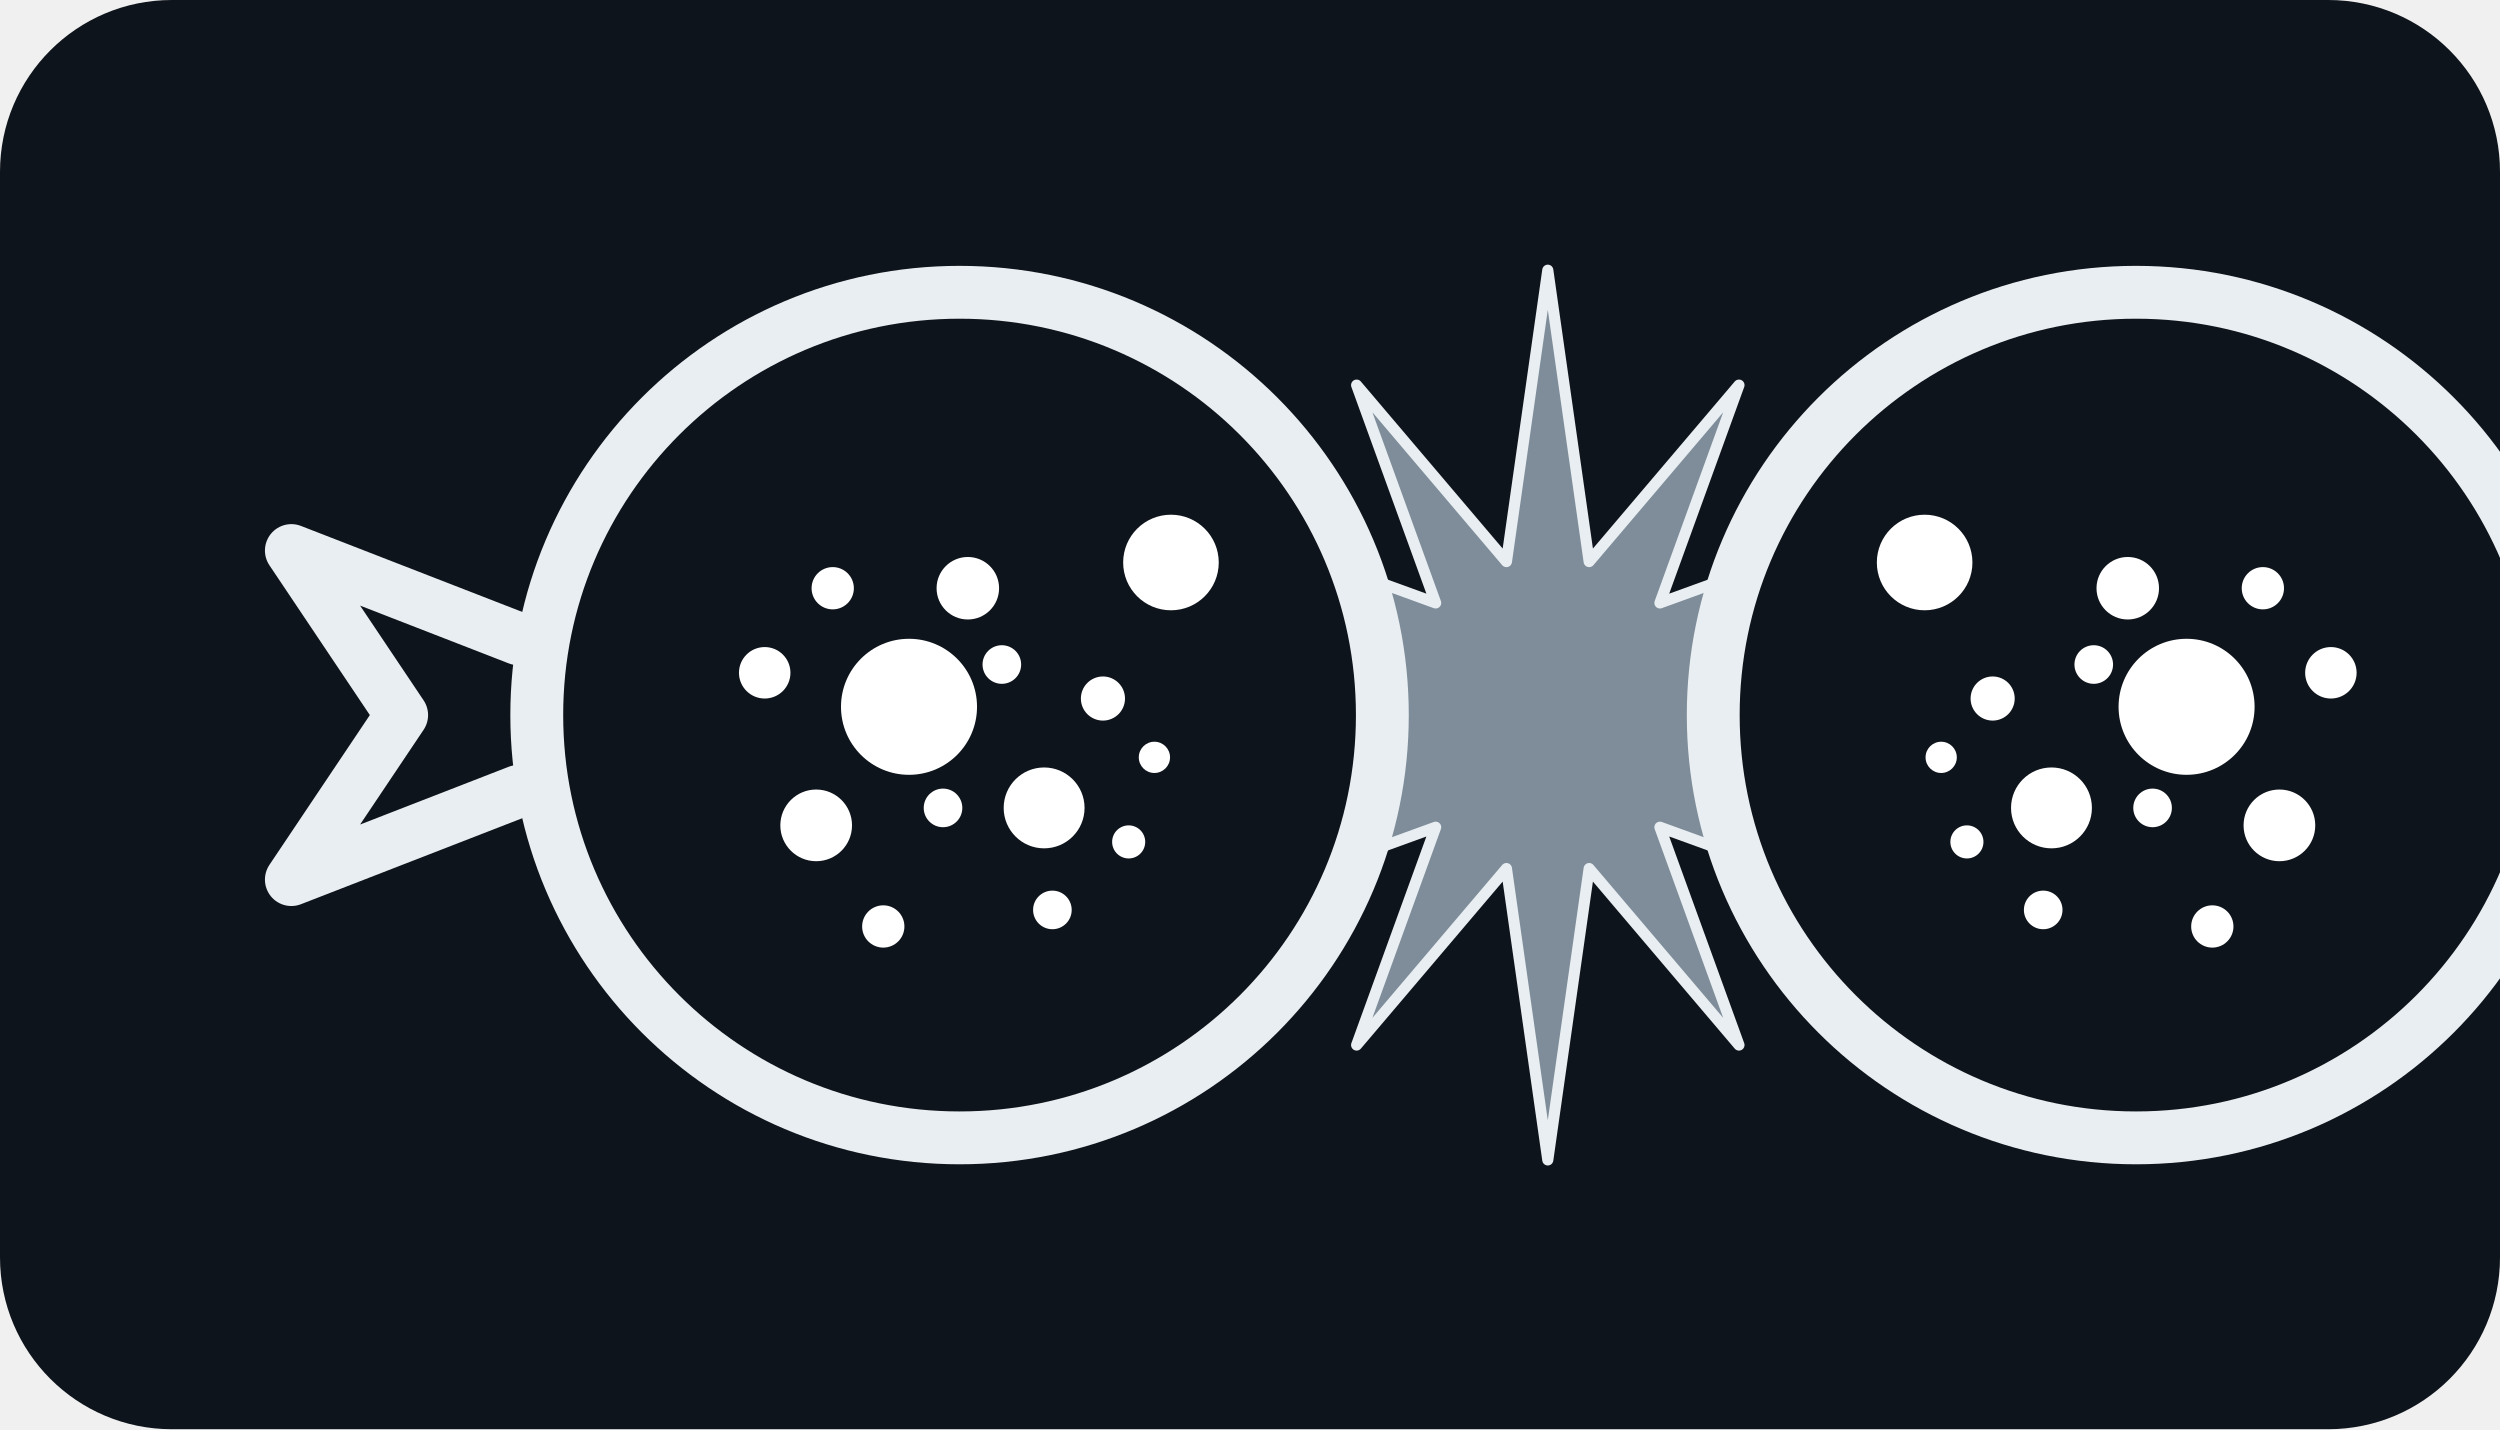
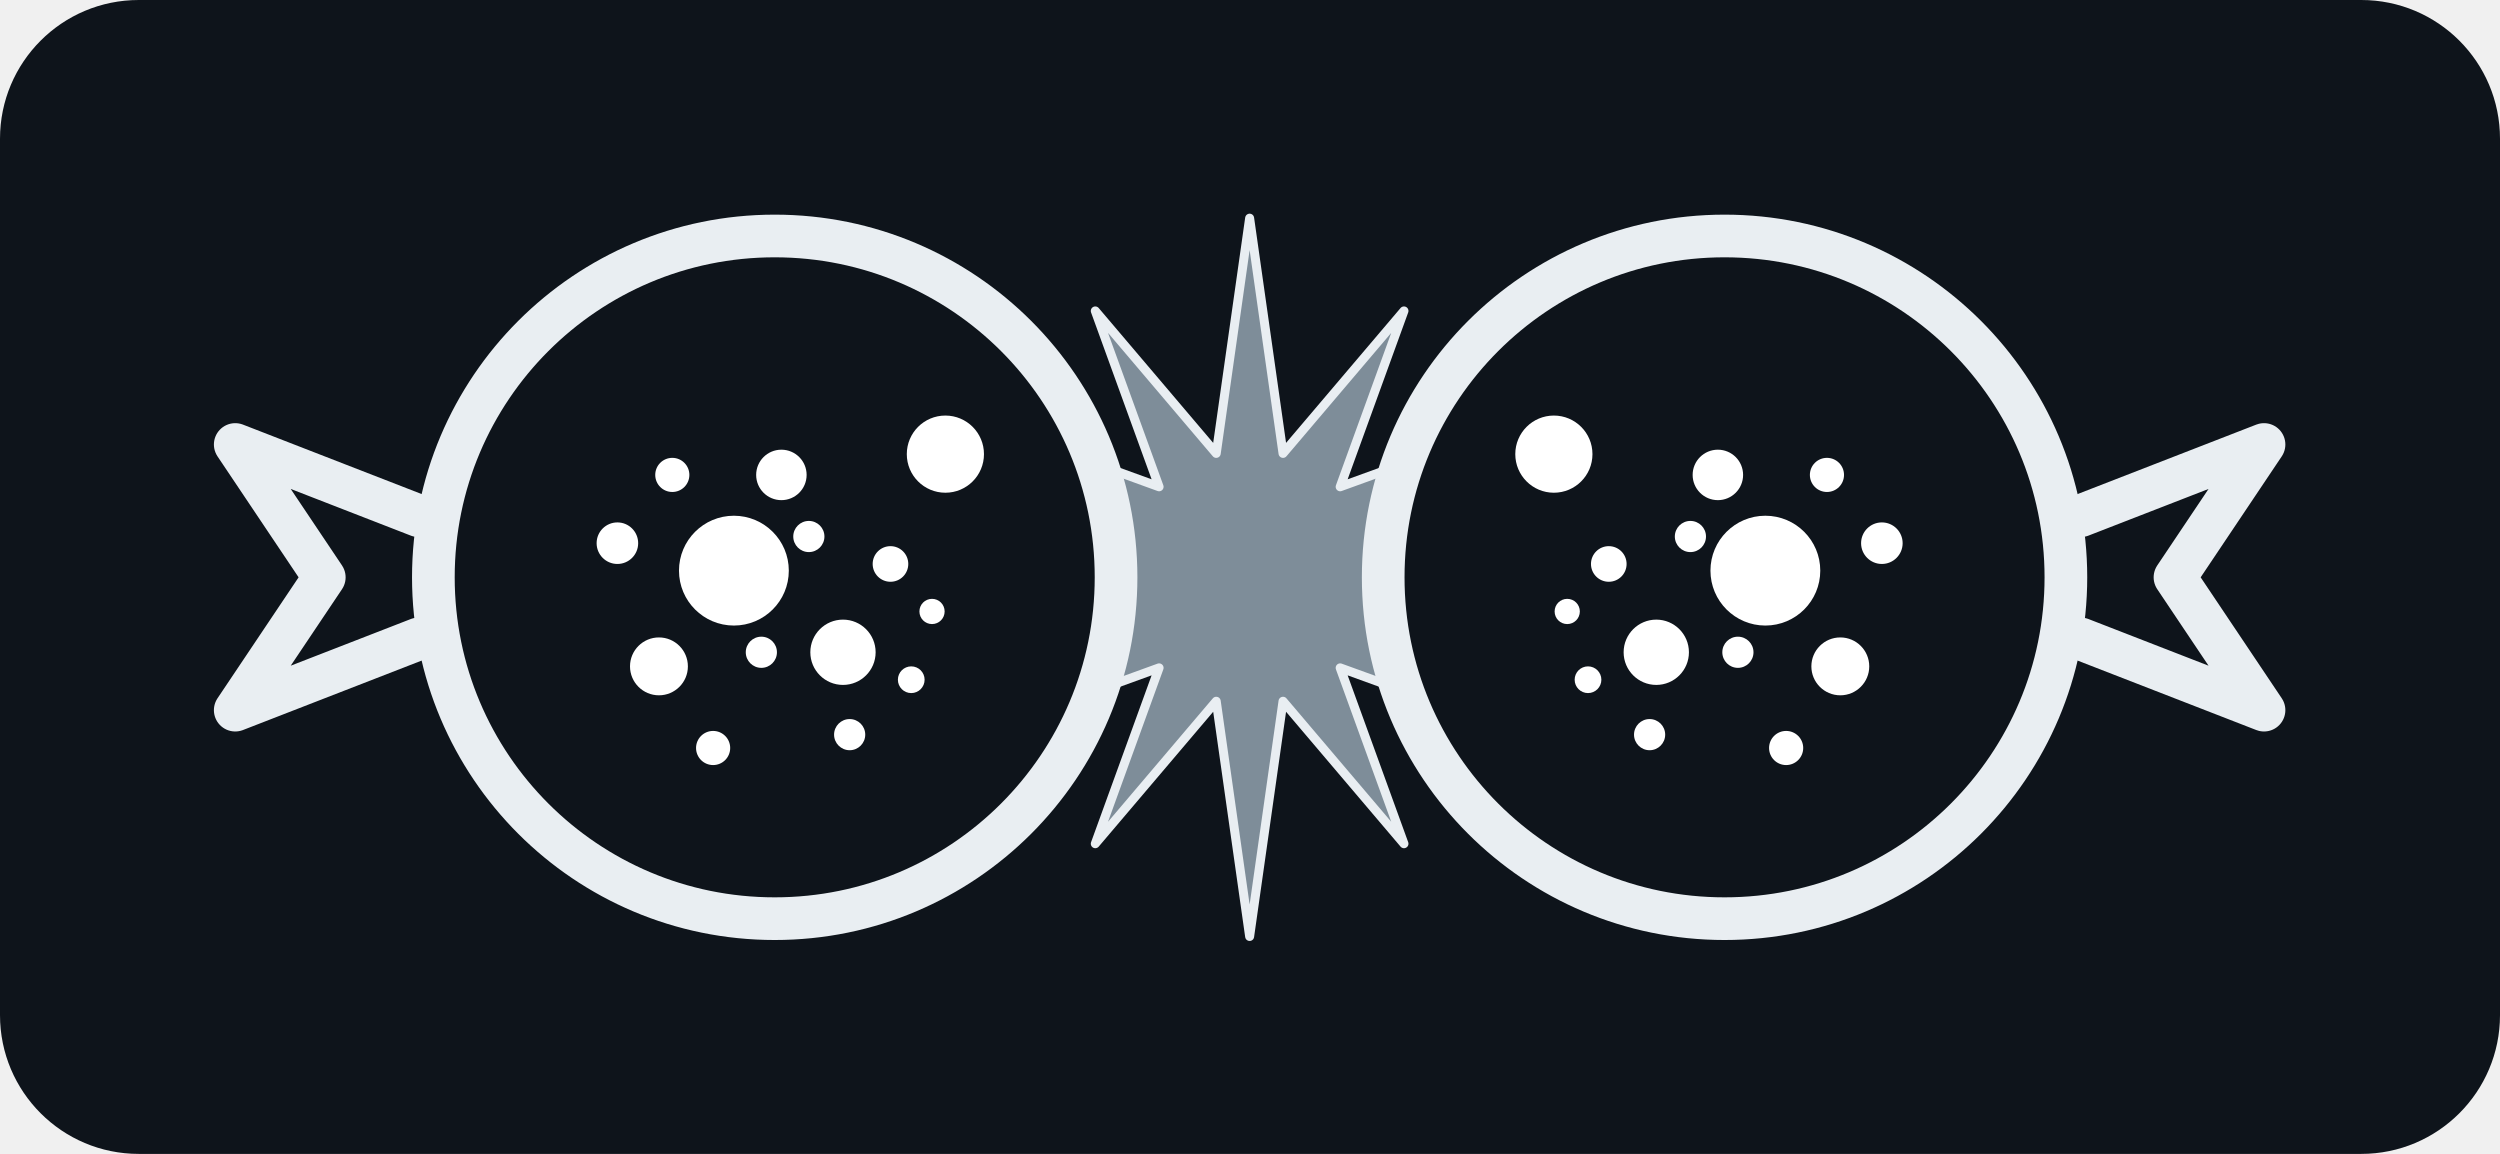
- <svg xmlns="http://www.w3.org/2000/svg" viewBox="-28.4 22.2 272.0 155.5">
-   <rect x="-28.4" y="22.2" width="272.0" height="155.5" rx="18.7" fill="#0e141b" />
+ <svg xmlns="http://www.w3.org/2000/svg" viewBox="-28.4 22.2 336.9 155.5">
+   <rect x="-28.4" y="22.2" width="336.9" height="155.5" rx="18.7" fill="#0e141b" />
  <path d="M140.0,51.6 L144.5,83.3 L160.8,64.1 L152.2,87.8 L175.9,79.2 L156.7,95.5 L188.4,100.0 L156.7,104.5 L175.9,120.8 L152.2,112.2 L160.8,135.9 L144.5,116.7 L140.0,148.4 L135.5,116.7 L119.2,135.9 L127.8,112.2 L104.1,120.8 L123.3,104.5 L91.6,100.0 L123.3,95.5 L104.1,79.2 L127.8,87.8 L119.2,64.1 L135.5,83.3 Z" fill="#7e8d99" stroke="#e9eef2" stroke-width="1.21" stroke-linejoin="round" />
  <path d="M28.0,91.7 L3.3,82.1 L15.3,100.0 L3.3,117.9 L28.0,108.3" fill="none" stroke="#e9eef2" stroke-width="5.75" stroke-linecap="round" stroke-linejoin="round" />
  <circle cx="76" cy="100" r="46" fill="#0e141b" stroke="#e9eef2" stroke-width="5.75" />
  <circle cx="70.5" cy="99.1" r="7.4" fill="#ffffff" />
  <circle cx="85.2" cy="110.1" r="4.4" fill="#ffffff" />
  <circle cx="60.4" cy="112.0" r="3.9" fill="#ffffff" />
  <circle cx="76.9" cy="86.2" r="3.4" fill="#ffffff" />
  <circle cx="54.8" cy="95.4" r="2.8" fill="#ffffff" />
  <circle cx="91.6" cy="98.2" r="2.4" fill="#ffffff" />
  <circle cx="67.7" cy="123.0" r="2.3" fill="#ffffff" />
  <circle cx="86.1" cy="121.2" r="2.1" fill="#ffffff" />
  <circle cx="74.2" cy="110.1" r="2.1" fill="#ffffff" />
  <circle cx="94.4" cy="113.8" r="1.8" fill="#ffffff" />
  <circle cx="62.2" cy="86.2" r="2.3" fill="#ffffff" />
  <circle cx="80.6" cy="94.5" r="2.1" fill="#ffffff" />
  <circle cx="97.2" cy="104.6" r="1.7" fill="#ffffff" />
  <circle cx="99.0" cy="83.4" r="5.2" fill="#ffffff" />
  <path d="M252.0,91.7 L276.7,82.1 L264.7,100.0 L276.7,117.9 L252.0,108.3" fill="none" stroke="#e9eef2" stroke-width="5.75" stroke-linecap="round" stroke-linejoin="round" />
  <circle cx="204" cy="100" r="46" fill="#0e141b" stroke="#e9eef2" stroke-width="5.75" />
  <circle cx="209.5" cy="99.1" r="7.4" fill="#ffffff" />
  <circle cx="194.8" cy="110.1" r="4.4" fill="#ffffff" />
  <circle cx="219.6" cy="112.0" r="3.9" fill="#ffffff" />
  <circle cx="203.1" cy="86.2" r="3.4" fill="#ffffff" />
  <circle cx="225.2" cy="95.4" r="2.8" fill="#ffffff" />
  <circle cx="188.4" cy="98.2" r="2.4" fill="#ffffff" />
  <circle cx="212.3" cy="123.0" r="2.3" fill="#ffffff" />
  <circle cx="193.9" cy="121.2" r="2.1" fill="#ffffff" />
  <circle cx="205.8" cy="110.1" r="2.1" fill="#ffffff" />
  <circle cx="185.6" cy="113.8" r="1.8" fill="#ffffff" />
  <circle cx="217.8" cy="86.2" r="2.3" fill="#ffffff" />
  <circle cx="199.4" cy="94.5" r="2.1" fill="#ffffff" />
  <circle cx="182.8" cy="104.6" r="1.7" fill="#ffffff" />
  <circle cx="181.0" cy="83.4" r="5.2" fill="#ffffff" />
</svg>
